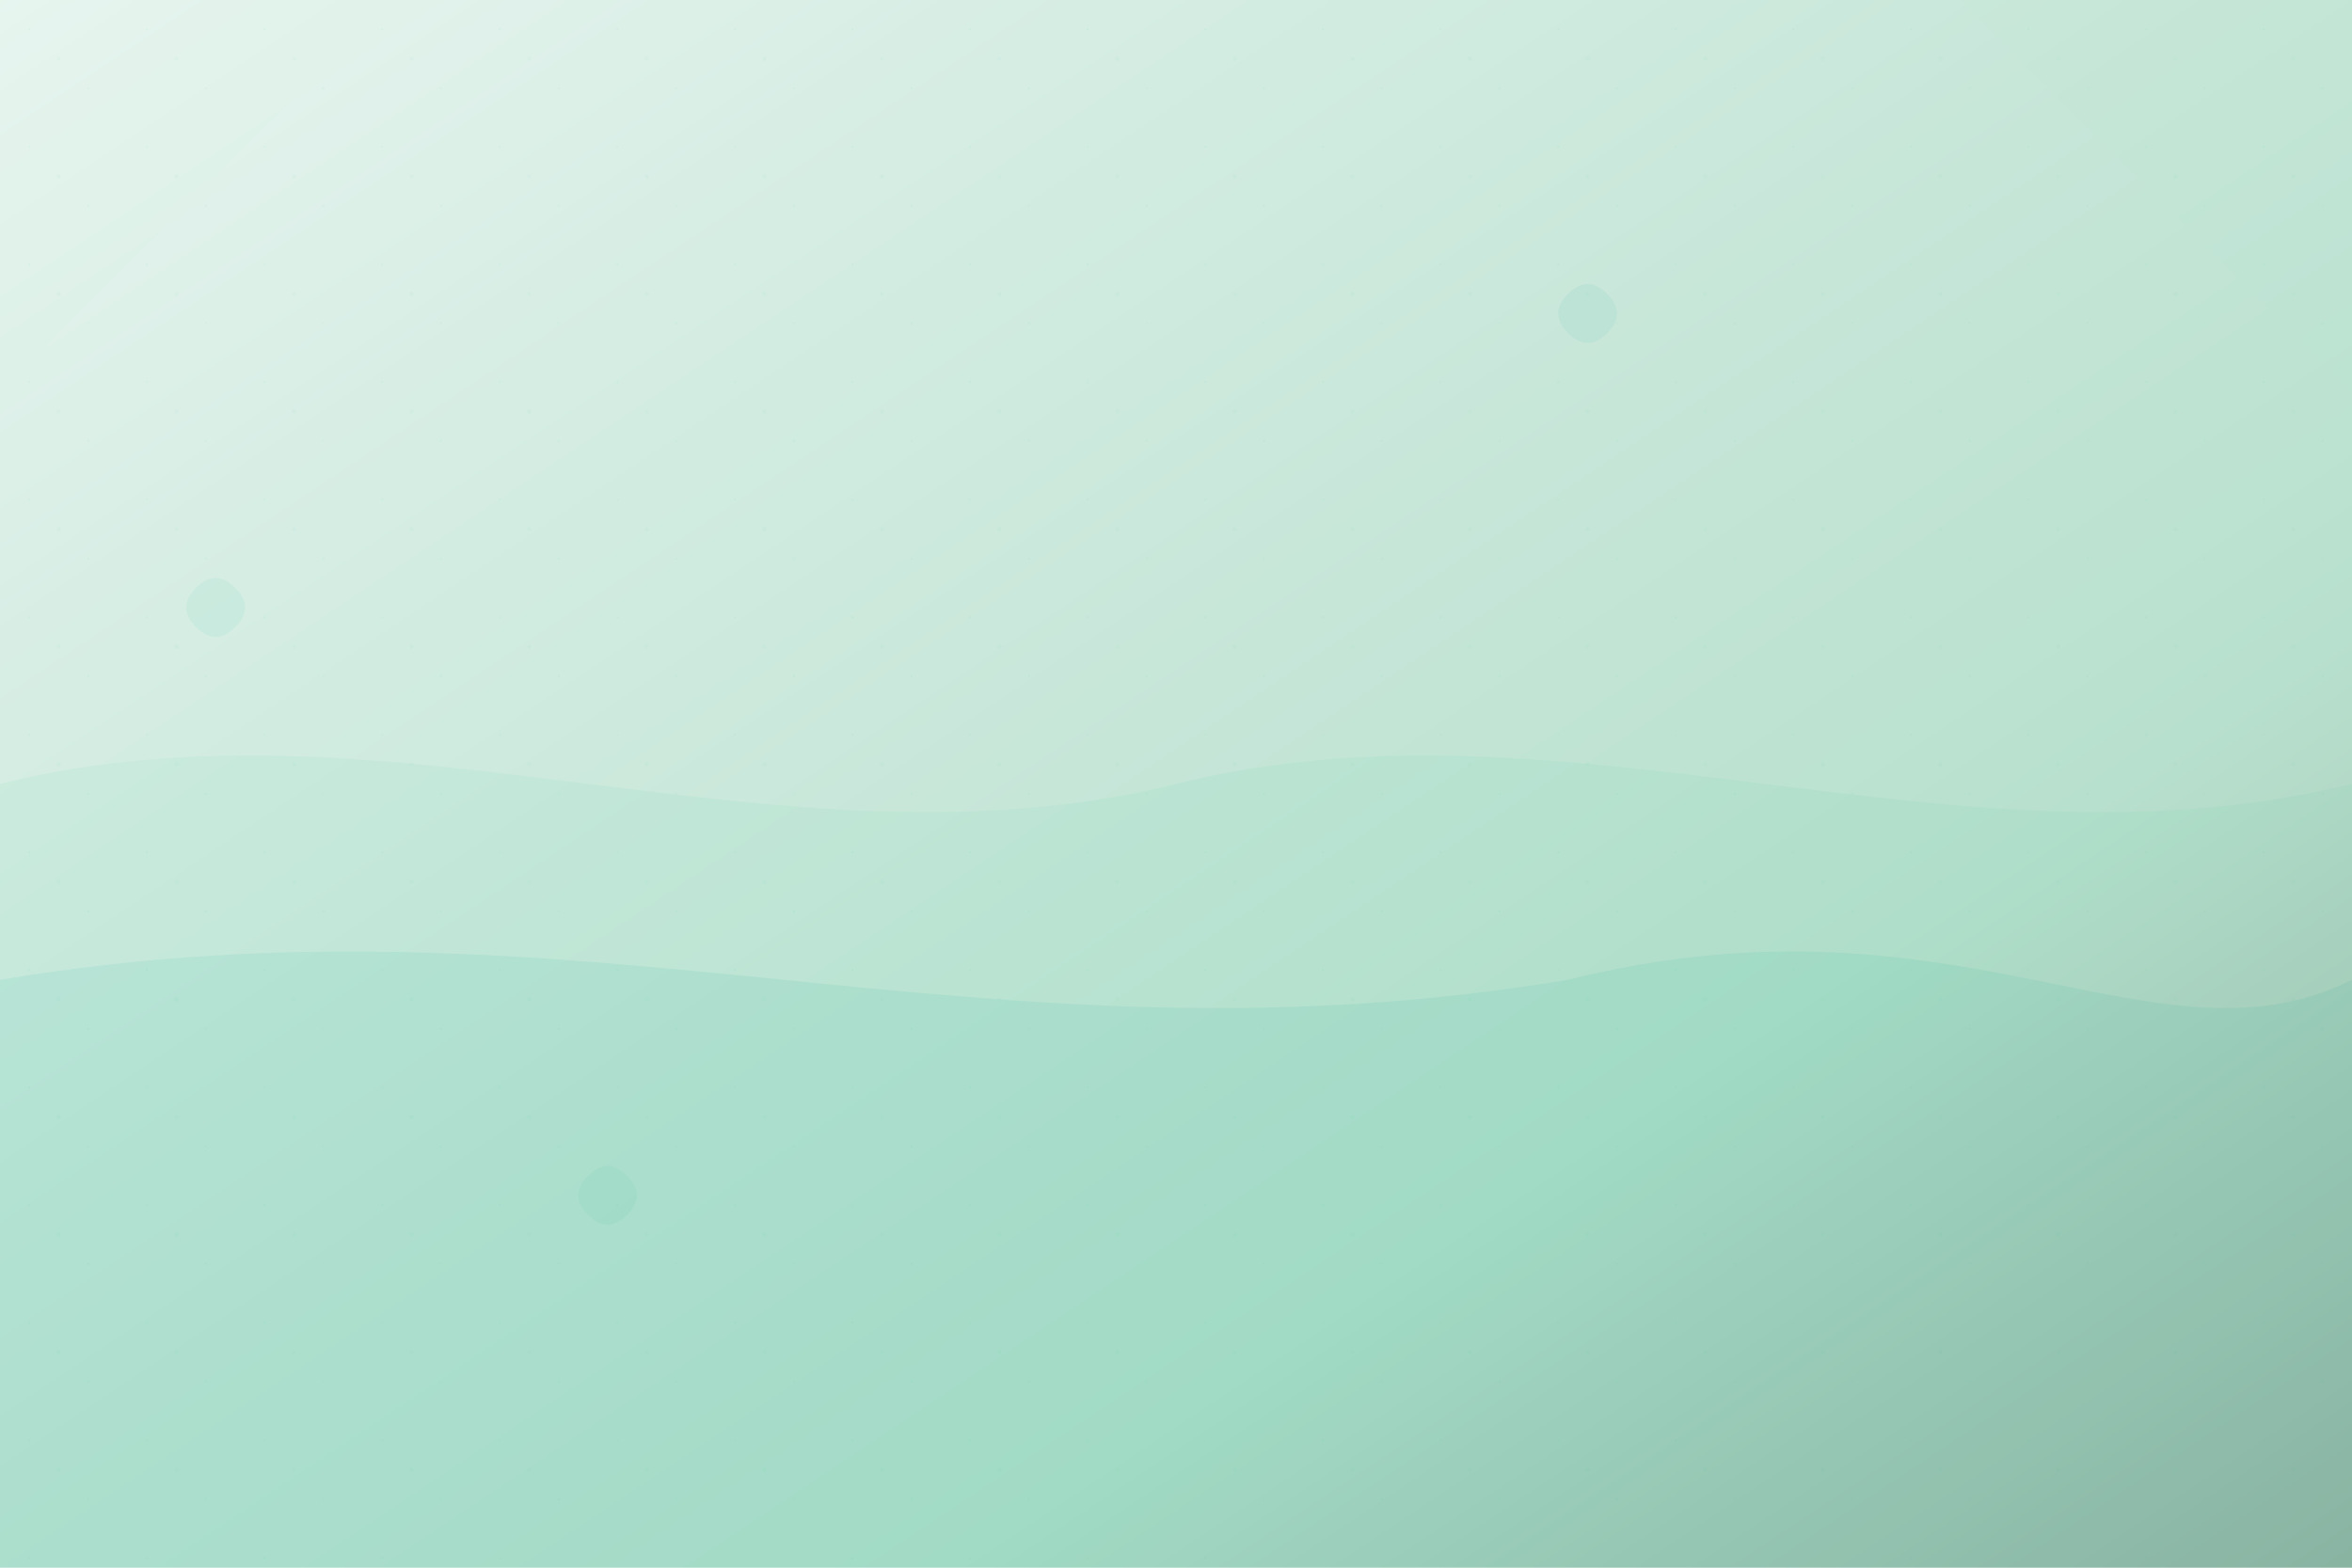
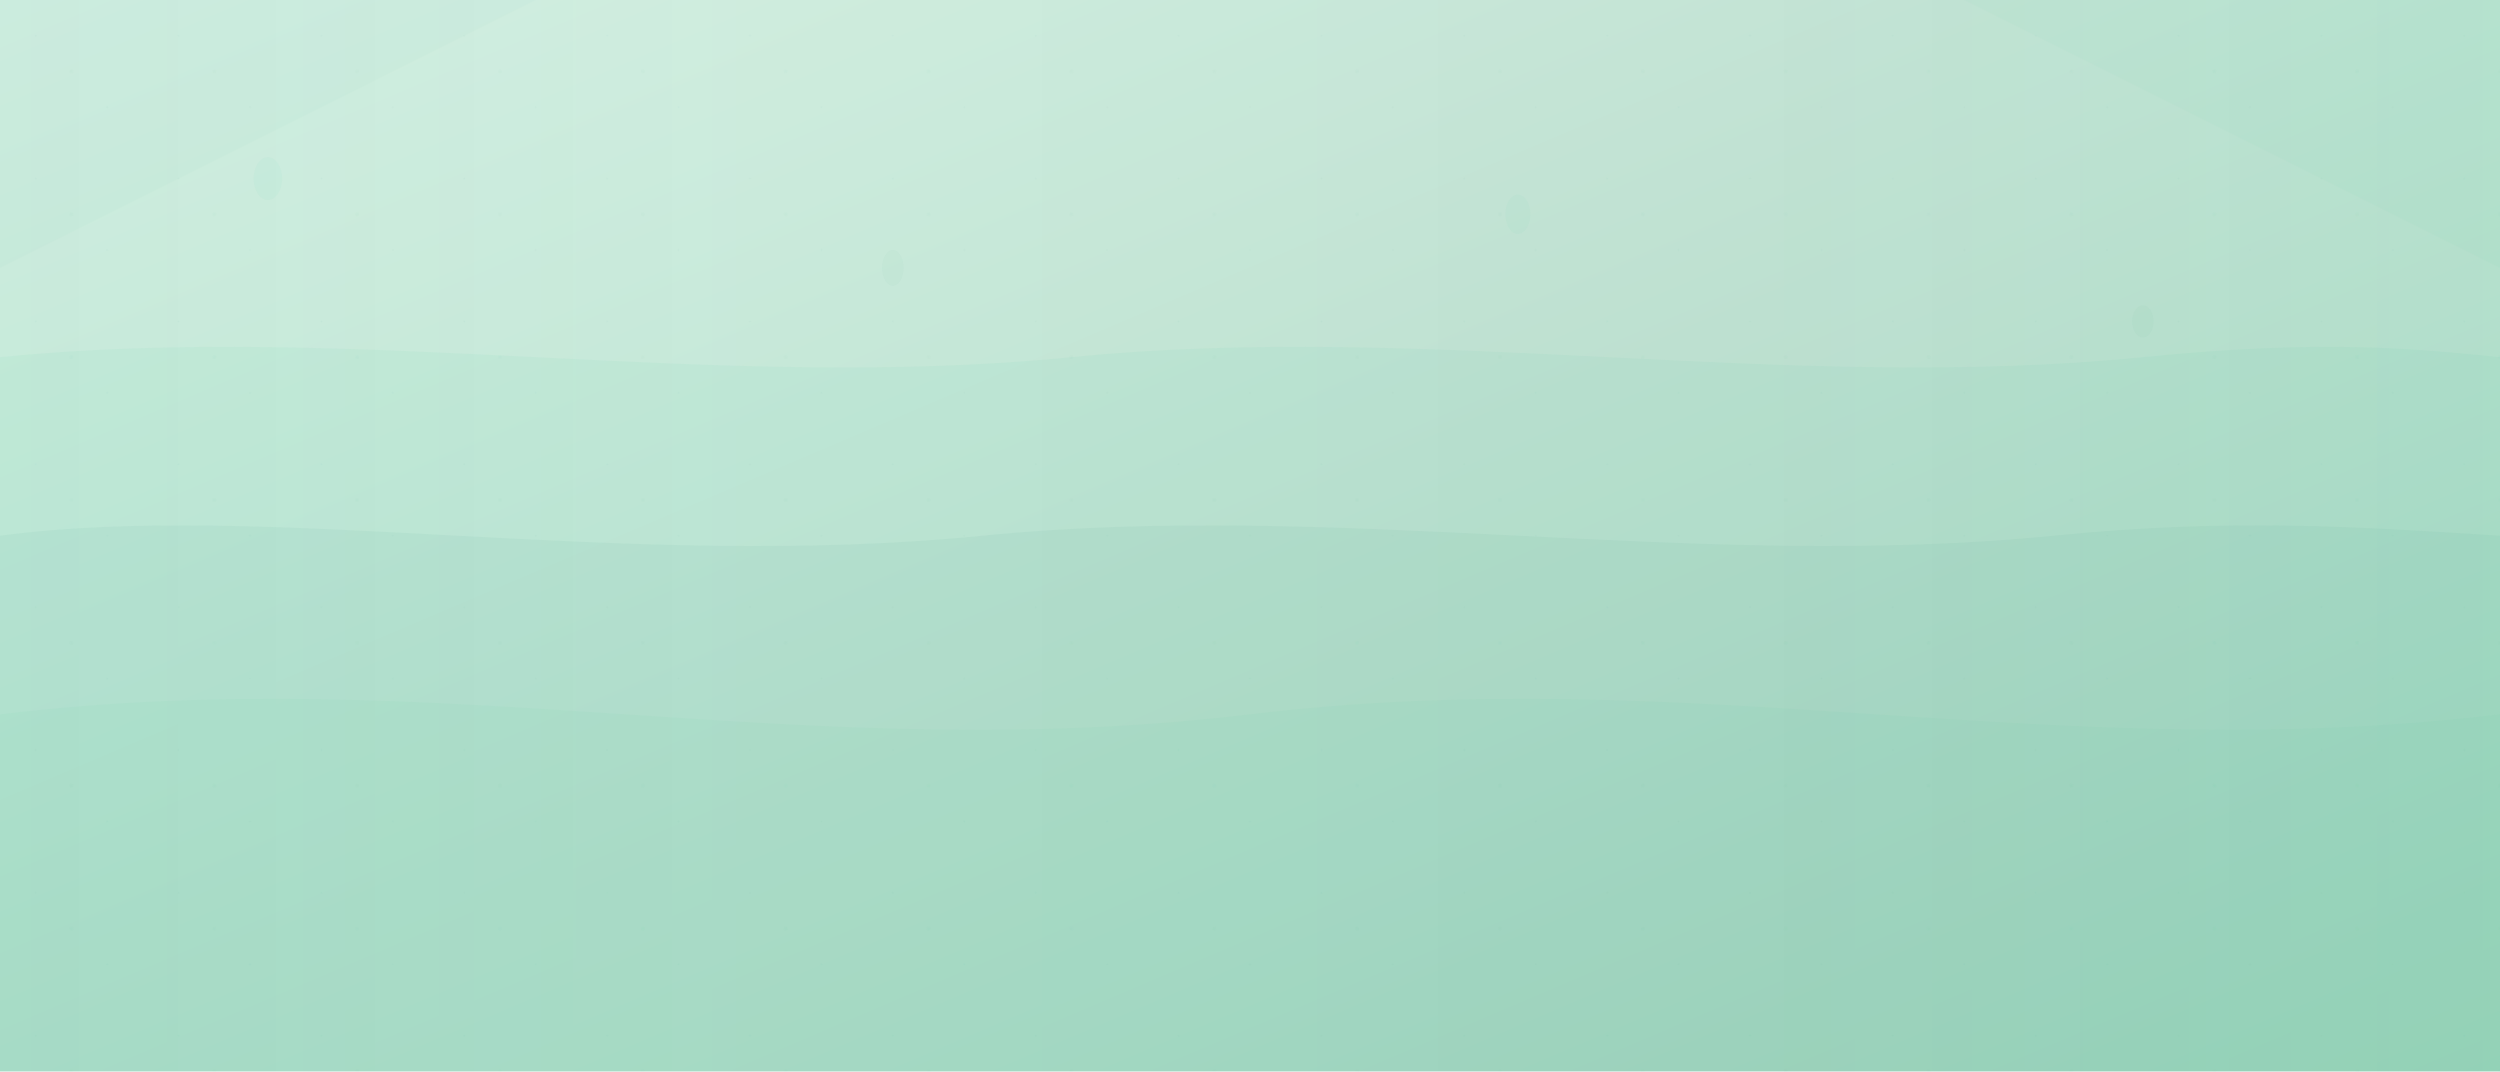
- <svg xmlns="http://www.w3.org/2000/svg" width="1200" height="800" viewBox="0 0 1200 800">
+ <svg xmlns="http://www.w3.org/2000/svg" width="1400" height="600" viewBox="0 0 1400 600">
  <defs>
-     <linearGradient id="heroGradient" x1="0%" y1="0%" x2="100%" y2="100%">
-       <stop offset="0%" style="stop-color:#e8f5f0;stop-opacity:1" />
-       <stop offset="30%" style="stop-color:#d1ebe0;stop-opacity:1" />
-       <stop offset="70%" style="stop-color:#b8e0ce;stop-opacity:1" />
-       <stop offset="100%" style="stop-color:#9cb3a5;stop-opacity:1" />
+     <linearGradient id="fullWidthGradient" x1="0%" y1="0%" x2="100%" y2="100%">
+       <stop offset="0%" style="stop-color:#e0f2e8;stop-opacity:1" />
+       <stop offset="25%" style="stop-color:#d4ede0;stop-opacity:1" />
+       <stop offset="50%" style="stop-color:#c8e6d7;stop-opacity:1" />
+       <stop offset="75%" style="stop-color:#bce0ce;stop-opacity:1" />
+       <stop offset="100%" style="stop-color:#b0dac5;stop-opacity:1" />
    </linearGradient>
-     <linearGradient id="accentGradient" x1="0%" y1="0%" x2="100%" y2="100%">
-       <stop offset="0%" style="stop-color:#10b981;stop-opacity:0.1" />
-       <stop offset="100%" style="stop-color:#00a693;stop-opacity:0.15" />
+     <linearGradient id="overlayGradient" x1="0%" y1="50%" x2="100%" y2="50%">
+       <stop offset="0%" style="stop-color:#10b981;stop-opacity:0.08" />
+       <stop offset="30%" style="stop-color:#10b981;stop-opacity:0.05" />
+       <stop offset="70%" style="stop-color:#148066;stop-opacity:0.06" />
+       <stop offset="100%" style="stop-color:#10b981;stop-opacity:0.08" />
    </linearGradient>
-     <pattern id="subtlePattern" x="0" y="0" width="60" height="60" patternUnits="userSpaceOnUse">
-       <circle cx="30" cy="30" r="1" fill="#10b981" fill-opacity="0.03" />
-       <circle cx="15" cy="15" r="0.5" fill="#00a693" fill-opacity="0.05" />
-       <circle cx="45" cy="45" r="0.5" fill="#00a693" fill-opacity="0.05" />
+     <pattern id="softPattern" x="0" y="0" width="80" height="80" patternUnits="userSpaceOnUse">
+       <circle cx="40" cy="40" r="1" fill="#10b981" fill-opacity="0.02" />
+       <circle cx="20" cy="20" r="0.5" fill="#148066" fill-opacity="0.03" />
+       <circle cx="60" cy="60" r="0.5" fill="#148066" fill-opacity="0.03" />
    </pattern>
  </defs>
-   <rect width="100%" height="100%" fill="url(#heroGradient)" />
-   <rect width="100%" height="100%" fill="url(#subtlePattern)" />
-   <path d="M0,400 C200,350 400,450 600,400 C800,350 1000,450 1200,400 L1200,800 L0,800 Z" fill="#10b981" fill-opacity="0.05" />
-   <path d="M0,500 C300,450 500,550 800,500 C1000,450 1100,550 1200,500 L1200,800 L0,800 Z" fill="#00a693" fill-opacity="0.08" />
-   <g opacity="0.06">
-     <path d="M100,300 Q110,290 120,300 Q130,310 120,320 Q110,330 100,320 Q90,310 100,300 Z" fill="#10b981" />
-     <path d="M800,150 Q810,140 820,150 Q830,160 820,170 Q810,180 800,170 Q790,160 800,150 Z" fill="#00a693" />
-     <path d="M300,600 Q310,590 320,600 Q330,610 320,620 Q310,630 300,620 Q290,610 300,600 Z" fill="#10b981" />
-   </g>
+   <rect width="100%" height="100%" fill="url(#fullWidthGradient)" />
+   <rect width="100%" height="100%" fill="url(#softPattern)" />
+   <rect width="100%" height="100%" fill="url(#overlayGradient)" />
+   <path d="M0,200 C200,180 400,220 600,200 C800,180 1000,220 1200,200 C1300,190 1350,195 1400,200 L1400,600 L0,600 Z" fill="#10b981" fill-opacity="0.04" />
+   <path d="M0,300 C150,280 350,320 550,300 C750,280 950,320 1150,300 C1250,290 1320,295 1400,300 L1400,600 L0,600 Z" fill="#148066" fill-opacity="0.05" />
+   <path d="M0,400 C250,370 450,430 700,400 C950,370 1150,430 1400,400 L1400,600 L0,600 Z" fill="#10b981" fill-opacity="0.03" />
+   <polygon points="0,0 300,0 0,150" fill="#10b981" fill-opacity="0.02" />
+   <polygon points="1400,0 1100,0 1400,150" fill="#10b981" fill-opacity="0.02" />
  <g opacity="0.03">
-     <polygon points="0,0 200,0 0,200" fill="url(#accentGradient)" />
-     <polygon points="1200,0 1000,0 1200,200" fill="url(#accentGradient)" />
+     <ellipse cx="150" cy="100" rx="8" ry="12" fill="#10b981" />
+     <ellipse cx="500" cy="150" rx="6" ry="10" fill="#148066" />
+     <ellipse cx="850" cy="120" rx="7" ry="11" fill="#10b981" />
+     <ellipse cx="1200" cy="180" rx="6" ry="9" fill="#148066" />
  </g>
</svg>
